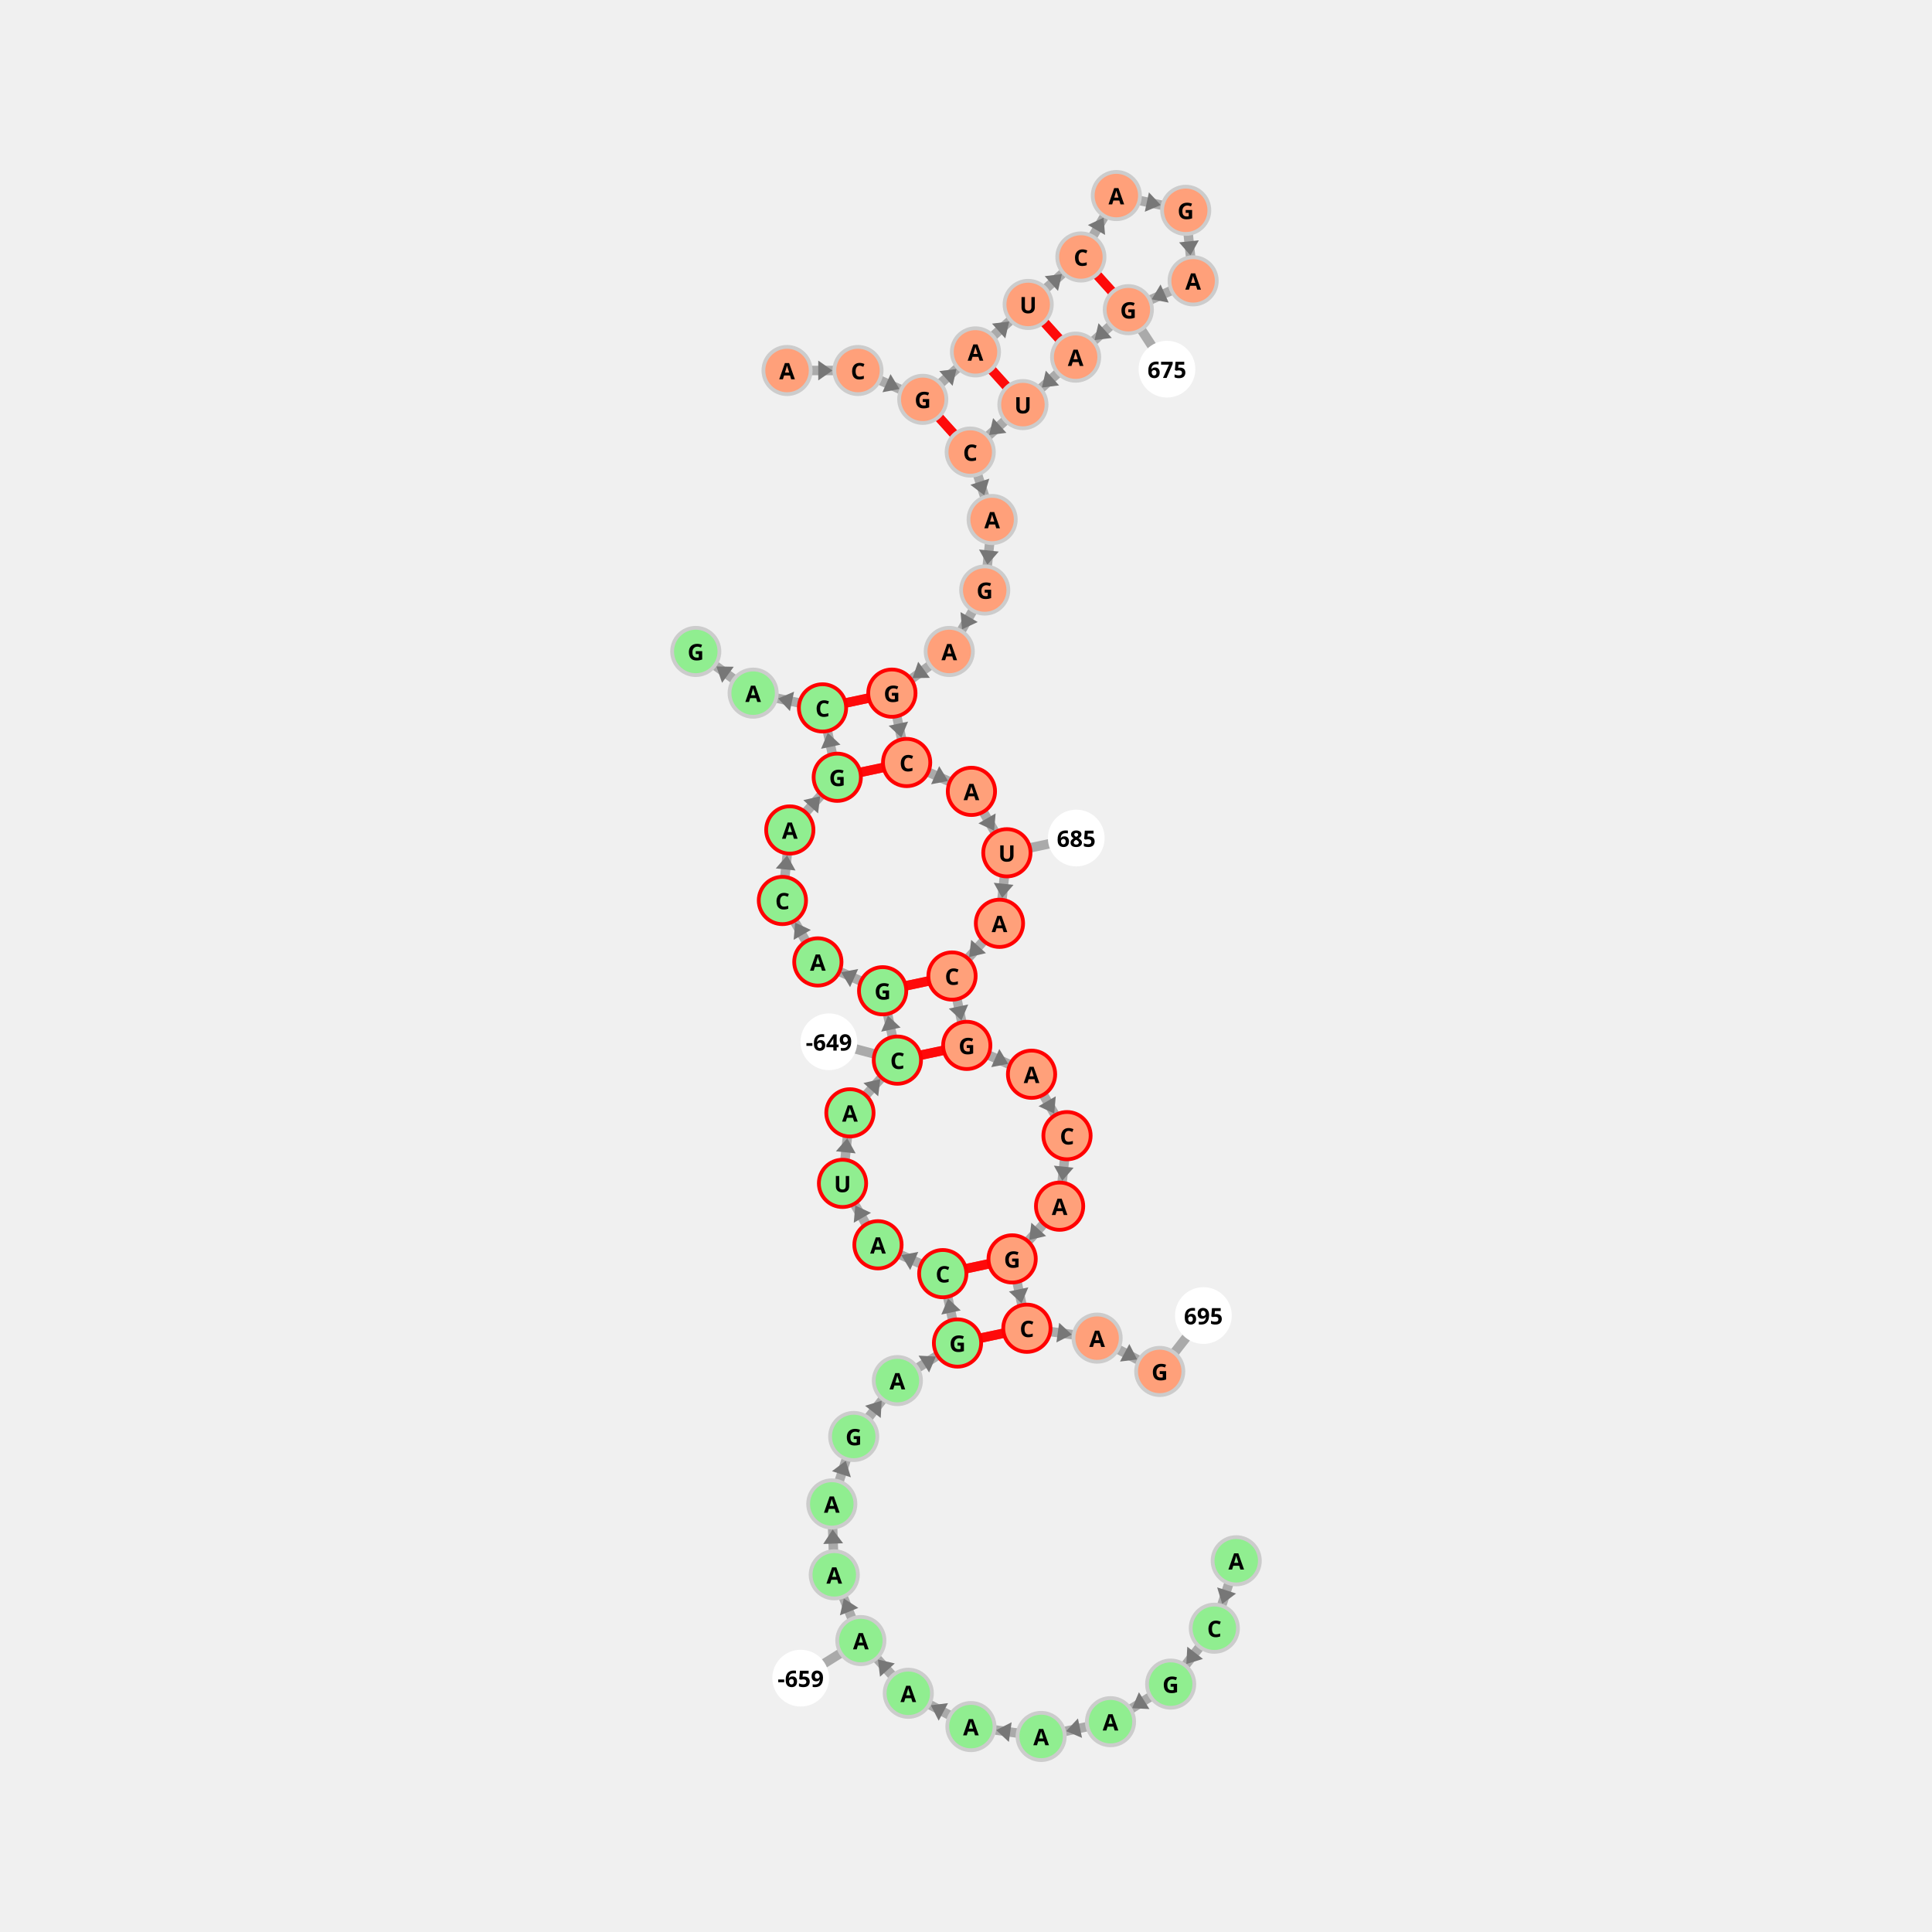
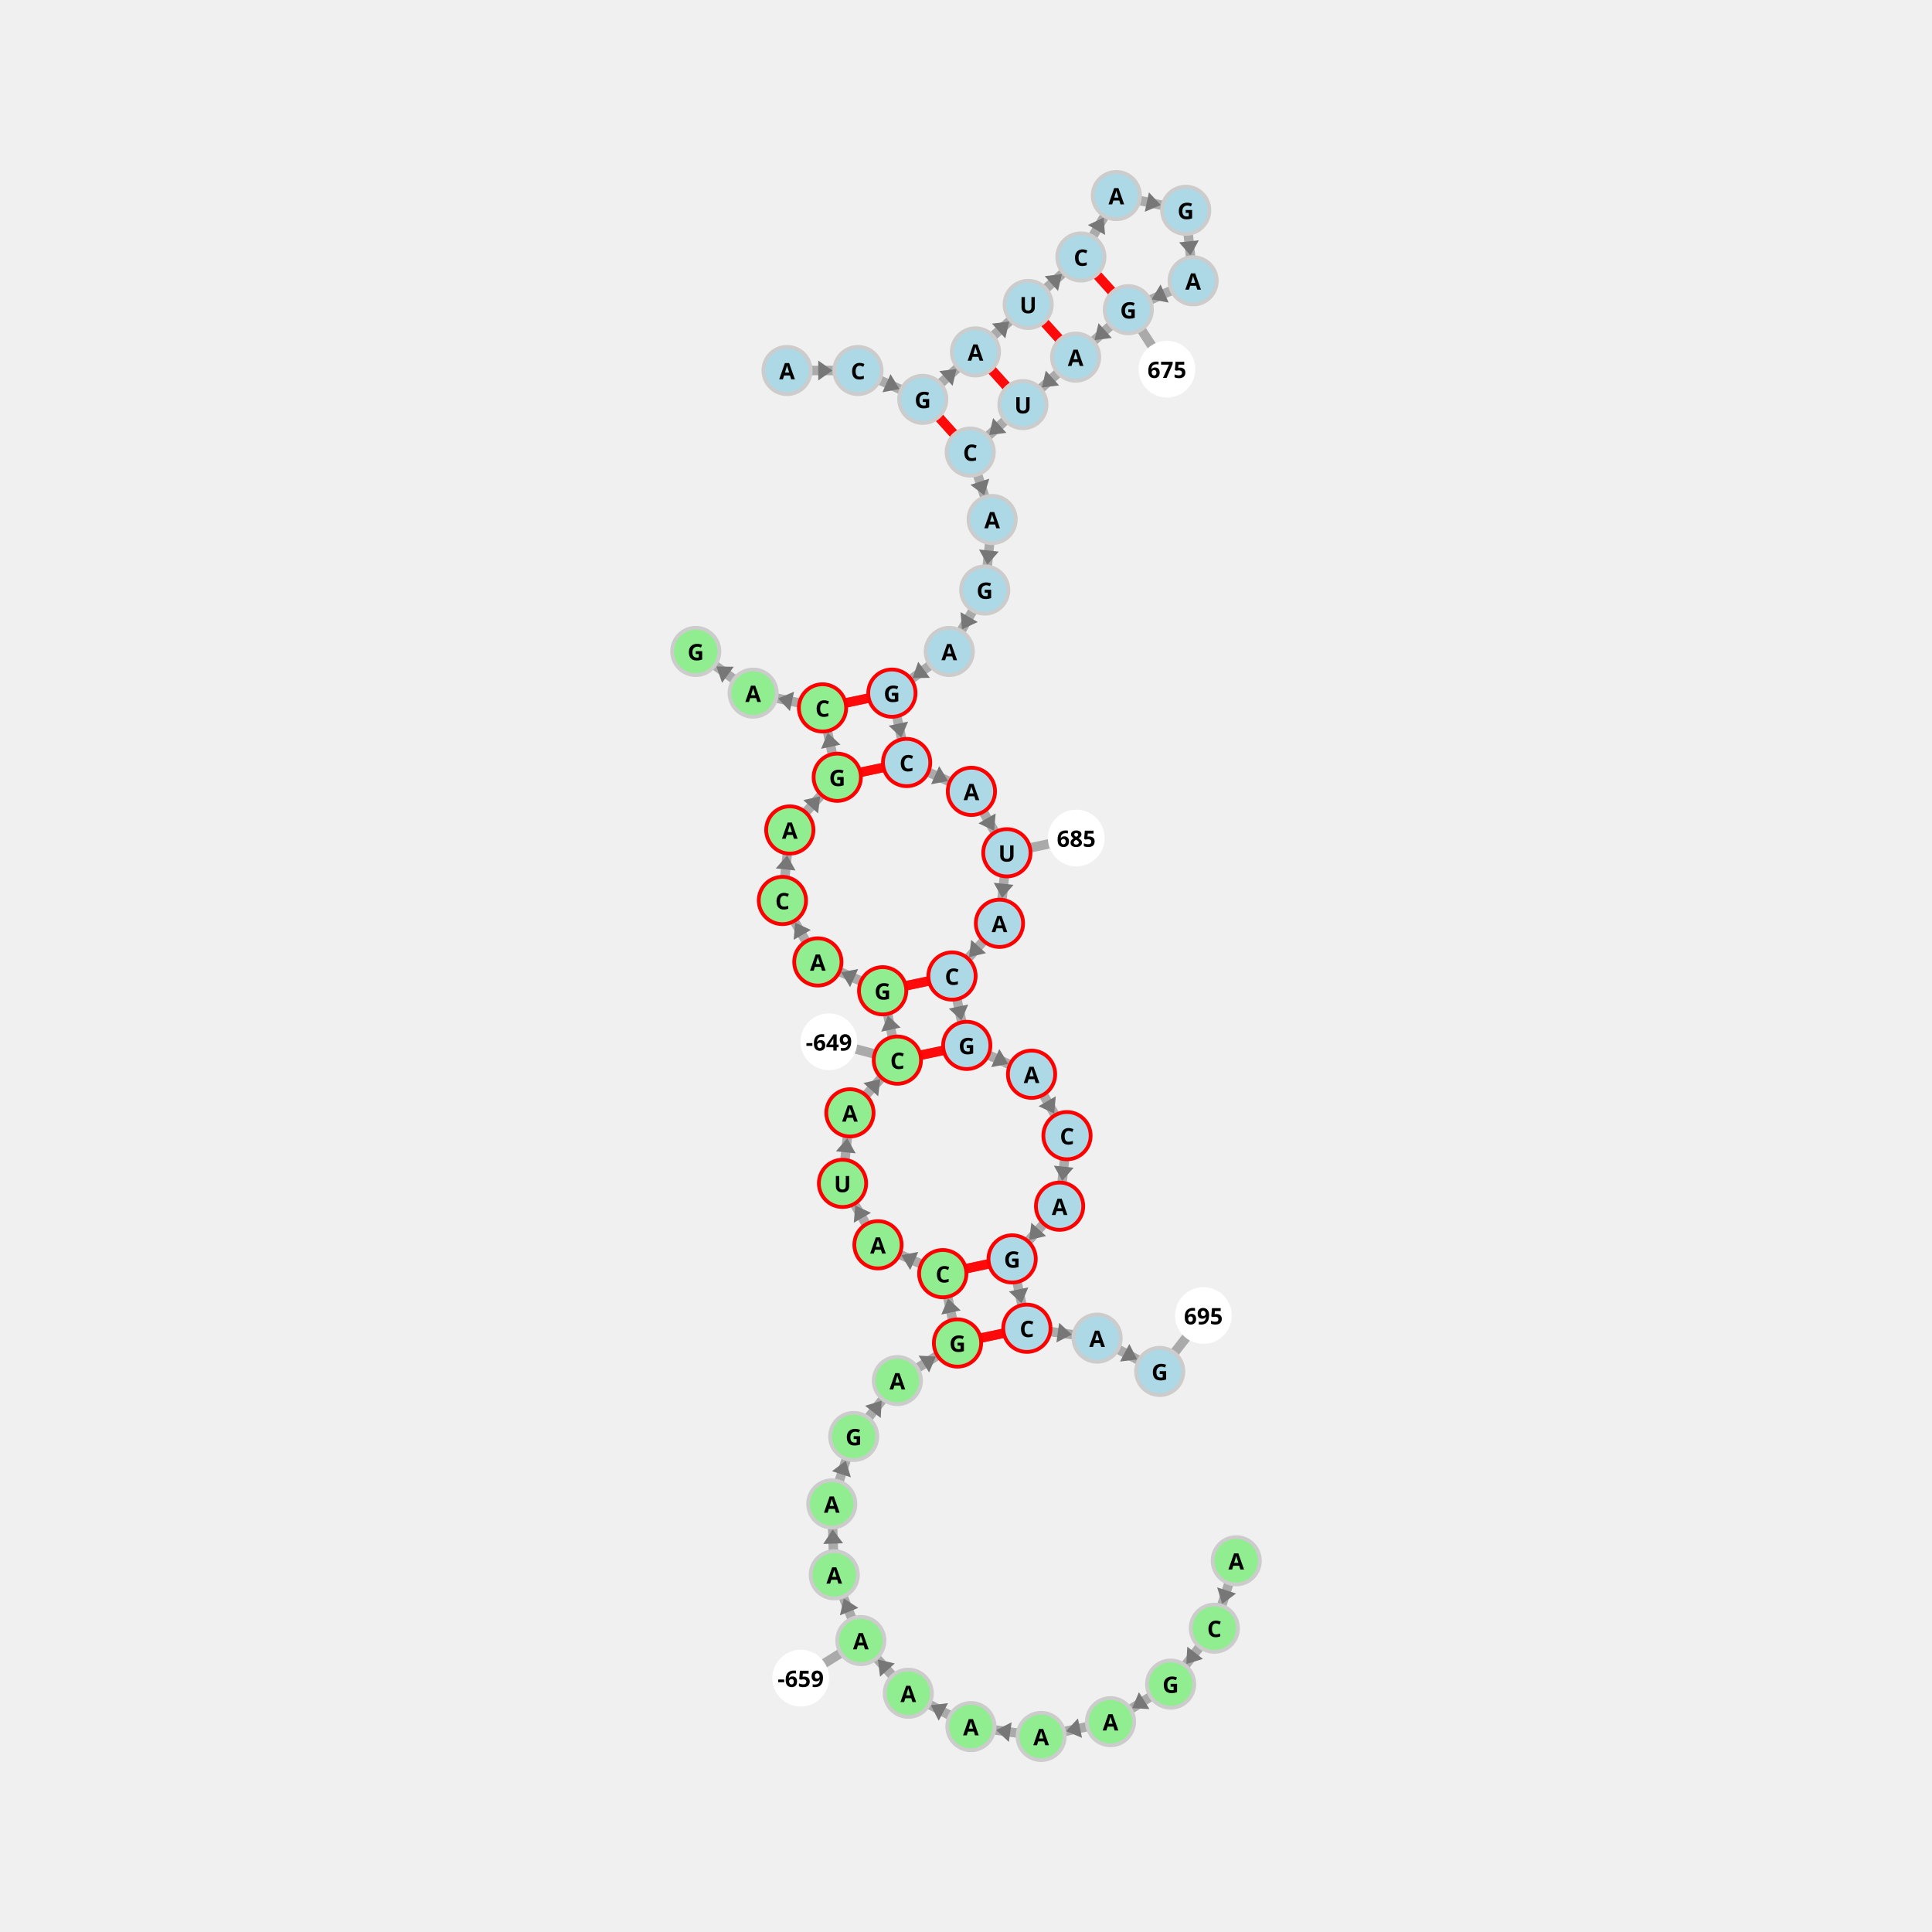
<svg xmlns="http://www.w3.org/2000/svg" viewBox="0 0 300 300">
  <style type="text/css">
 circle.fornac-node, polygon.fornac-node {
  stroke: #ccc;
  stroke-width: 0.8;
  opacity: 1;
  fill: white;
}

path.fornac-directionArrow {
  fill: #777;
  stroke: none;
  stroke-width: 0.8px;
}

g.fornac-plot {
    /* outline: 1px solid red; */
}

circle.fornac-node[base_type="a"] {
  fill: #dbdb8d;
}

circle.fornac-node[base_type="c"] {
  fill: #98df8a;
}

circle.fornac-node[base_type="g"] {
  fill: #ff9896;
}

circle.fornac-node[base_type="u"], circle.fornac-node[base_type="t"] {
  fill: #aec7e8;
}

.fornac-node &gt; text {
     pointer-events: none;
 }

circle.fornac-node[node_type="label"] {
    stroke: transparent;
    stroke-width: 0;
    fill: white;
    display: inline;
}

circle.fornac-node[node_type="protein"] {
    fill: gray;
    fill-opacity: 0.5;
    stroke-width: 4;
}

.fornac-selectedNode &gt; circle.fornac-node {
    stroke: red;
}

text.fornac-nodeLabel {
    font-weight: bold;
    font-family: Tahoma, Geneva, sans-serif;
    font-size: 0.4em;
    color: rgb(100,100,100);
    text-anchor: middle;
    alignment-baseline: middle;
    dominant-baseline: central;
    pointer-events: none;
    -webkit-touch-callout: none;
    -webkit-user-select: none;
    -khtml-user-select: none;
    -moz-user-select: none;
    -ms-user-select: none;
    user-select: none;
}

line.fornac-link {
  stroke: #999;
  stroke-opacity: 0.8;
  stroke-width: 2;
}

line.fornac-link[link_type="pseudoknot"] {
    stroke: red;
}

line.fornac-link[link_type="basepair"] {
  stroke: red;
}

line.fornac-link[link_type="intermolecule"] {
  stroke: blue;
}

line.fornac-link[link_type="chain_chain"] {
  stroke-dasharray: 3,3;
}

line.fornac-link[link_type="fake"] {
  stroke: green;
}

text.fornac-plotLabel {
    font-family: Tahoma, Geneva, sans-serif;
    font-weight: bolder;
    font-size: 1.2em;
    fill: rgba(200, 200, 200, 0.5);
    text-anchor: middle;
    alignment-baseline: central;
}

.fornac-transparent {
    fill: transparent;
    stroke-width: 0;
    stroke-opacity: 0;
    opacity: 0;
    visibility: hidden;
    pointer-events: none;
}

.fornac-dragLine {
  stroke: #999;
  stroke-width: 2;
  pointer-events: none;
}

.fornac-mouseEventHelper &gt; .extent {
  fill-opacity: .1;
  stroke: #fff;
  shape-rendering: crispEdges;
}

.d3-context-menu {
	position: absolute;
	display: none;
	background-color: #f2f2f2;
	border-radius: 4px;

	font-family: Arial, sans-serif;
	font-size: 14px;
	min-width: 150px;
	border: 1px solid #d4d4d4;

	z-index:1200;
}

.d3-context-menu ul {
	list-style-type: none;
	margin: 4px 0px;
	padding: 0px;
	cursor: default;
}

.d3-context-menu ul li {
	padding: 4px 16px;

	-webkit-touch-callout: none; /* iOS Safari */
	-webkit-user-select: none;   /* Chrome/Safari/Opera */
	-khtml-user-select: none;    /* Konqueror */
	-moz-user-select: none;      /* Firefox */
	-ms-user-select: none;       /* Internet Explorer/Edge */
	user-select: none;
}

.d3-context-menu ul li:hover {
	background-color: #4677f8;
	color: #fefefe;
}

.d3-context-menu-selected {
	background-color: #4677f8;
	color: #fefefe;
}

/*
	Header
*/

.d3-context-menu ul li.is-header
.d3-context-menu ul li.is-header:hover {
	background-color: #f2f2f2;
	color: #444;
	font-weight: bold;
	font-style: italic;
}

/*
	Disabled
*/

.d3-context-menu ul li.is-disabled
.d3-context-menu ul li.is-disabled:hover {
	background-color: #f2f2f2;
	color: #888;
	cursor: not-allowed;
}

/*
	Divider
*/

.d3-context-menu ul li.is-divider {
	padding: 0px 0px;
}

.d3-context-menu ul li.is-divider:hover {
	background-color: #f2f2f2;
}

.d3-context-menu ul hr {
	border: 0;
    height: 0;
    border-top: 1px solid rgba(0, 0, 0, 0.1);
    border-bottom: 1px solid rgba(255, 255, 255, 0.3);
}

/*# sourceMappingURL=fornac.css.map*/ 
</style>
  <g class="fornac-plot" transform="translate(48.79581,-15.88576)scale(0.7341746,0.7341746)">
    <g class="fornac-links">
      <line class="link fornac-link" x1="100" y1="100" x2="115" y2="100" link_type="backbone" pointer-events="all" />
      <line class="link fornac-link" x1="128.703" y1="106.101" x2="138.74" y2="117.248" link_type="basepair" pointer-events="all" />
      <line class="link fornac-link" x1="115" y1="100" x2="128.703" y2="106.101" link_type="backbone" pointer-events="all" />
      <line class="link fornac-link" x1="139.85" y1="96.064" x2="149.887" y2="107.211" link_type="basepair" pointer-events="all" />
      <line class="link fornac-link" x1="128.703" y1="106.101" x2="139.85" y2="96.064" link_type="backbone" pointer-events="all" />
      <line class="link fornac-link" x1="150.998" y1="86.027" x2="161.034" y2="97.174" link_type="basepair" pointer-events="all" />
      <line class="link fornac-link" x1="139.85" y1="96.064" x2="150.998" y2="86.027" link_type="backbone" pointer-events="all" />
      <line class="link fornac-link" x1="162.145" y1="75.99" x2="172.182" y2="87.137" link_type="basepair" pointer-events="all" />
      <line class="link fornac-link" x1="150.998" y1="86.027" x2="162.145" y2="75.99" link_type="backbone" pointer-events="all" />
      <line class="link fornac-link" x1="162.145" y1="75.99" x2="169.645" y2="63" link_type="backbone" pointer-events="all" />
      <line class="link fornac-link" x1="169.645" y1="63" x2="184.317" y2="66.118" link_type="backbone" pointer-events="all" />
      <line class="link fornac-link" x1="184.317" y1="66.118" x2="185.885" y2="81.036" link_type="backbone" pointer-events="all" />
      <line class="link fornac-link" x1="172.182" y1="87.137" x2="162.145" y2="75.99" link_type="basepair" pointer-events="all" />
      <line class="link fornac-link" x1="185.885" y1="81.036" x2="172.182" y2="87.137" link_type="backbone" pointer-events="all" />
      <line class="link fornac-link" x1="161.034" y1="97.174" x2="150.998" y2="86.027" link_type="basepair" pointer-events="all" />
      <line class="link fornac-link" x1="172.182" y1="87.137" x2="161.034" y2="97.174" link_type="backbone" pointer-events="all" />
      <line class="link fornac-link" x1="149.887" y1="107.211" x2="139.85" y2="96.064" link_type="basepair" pointer-events="all" />
      <line class="link fornac-link" x1="161.034" y1="97.174" x2="149.887" y2="107.211" link_type="backbone" pointer-events="all" />
      <line class="link fornac-link" x1="138.74" y1="117.248" x2="128.703" y2="106.101" link_type="basepair" pointer-events="all" />
      <line class="link fornac-link" x1="149.887" y1="107.211" x2="138.74" y2="117.248" link_type="backbone" pointer-events="all" />
      <line class="link fornac-link" x1="138.74" y1="117.248" x2="143.375" y2="131.514" link_type="backbone" pointer-events="all" />
      <line class="link fornac-link" x1="143.375" y1="131.514" x2="141.807" y2="146.432" link_type="backbone" pointer-events="all" />
      <line class="link fornac-link" x1="141.807" y1="146.432" x2="134.307" y2="159.422" link_type="backbone" pointer-events="all" />
      <line class="link fornac-link" x1="122.172" y1="168.239" x2="107.5" y2="171.358" link_type="basepair" pointer-events="all" />
      <line class="link fornac-link" x1="134.307" y1="159.422" x2="122.172" y2="168.239" link_type="backbone" pointer-events="all" />
      <line class="link fornac-link" x1="125.291" y1="182.911" x2="110.619" y2="186.03" link_type="basepair" pointer-events="all" />
      <line class="link fornac-link" x1="122.172" y1="168.239" x2="125.291" y2="182.911" link_type="backbone" pointer-events="all" />
      <line class="link fornac-link" x1="125.291" y1="182.911" x2="138.994" y2="189.012" link_type="backbone" pointer-events="all" />
      <line class="link fornac-link" x1="138.994" y1="189.012" x2="146.494" y2="202.003" link_type="backbone" pointer-events="all" />
      <line class="link fornac-link" x1="146.494" y1="202.003" x2="144.926" y2="216.921" link_type="backbone" pointer-events="all" />
      <line class="link fornac-link" x1="134.889" y1="228.068" x2="120.217" y2="231.186" link_type="basepair" pointer-events="all" />
      <line class="link fornac-link" x1="144.926" y1="216.921" x2="134.889" y2="228.068" link_type="backbone" pointer-events="all" />
      <line class="link fornac-link" x1="138.008" y1="242.74" x2="123.336" y2="245.859" link_type="basepair" pointer-events="all" />
      <line class="link fornac-link" x1="134.889" y1="228.068" x2="138.008" y2="242.74" link_type="backbone" pointer-events="all" />
      <line class="link fornac-link" x1="138.008" y1="242.74" x2="151.711" y2="248.841" link_type="backbone" pointer-events="all" />
      <line class="link fornac-link" x1="151.711" y1="248.841" x2="159.211" y2="261.831" link_type="backbone" pointer-events="all" />
      <line class="link fornac-link" x1="159.211" y1="261.831" x2="157.643" y2="276.749" link_type="backbone" pointer-events="all" />
      <line class="link fornac-link" x1="147.606" y1="287.896" x2="132.934" y2="291.015" link_type="basepair" pointer-events="all" />
      <line class="link fornac-link" x1="157.643" y1="276.749" x2="147.606" y2="287.896" link_type="backbone" pointer-events="all" />
      <line class="link fornac-link" x1="150.725" y1="302.569" x2="136.053" y2="305.687" link_type="basepair" pointer-events="all" />
      <line class="link fornac-link" x1="147.606" y1="287.896" x2="150.725" y2="302.569" link_type="backbone" pointer-events="all" />
      <line class="link fornac-link" x1="150.725" y1="302.569" x2="165.579" y2="304.656" link_type="backbone" pointer-events="all" />
      <line class="link fornac-link" x1="165.579" y1="304.656" x2="178.823" y2="311.698" link_type="backbone" pointer-events="all" />
      <line class="link fornac-link" x1="195.003" y1="351.744" x2="190.367" y2="366.01" link_type="backbone" pointer-events="all" />
      <line class="link fornac-link" x1="190.367" y1="366.01" x2="181.132" y2="377.83" link_type="backbone" pointer-events="all" />
      <line class="link fornac-link" x1="181.132" y1="377.83" x2="168.412" y2="385.779" link_type="backbone" pointer-events="all" />
      <line class="link fornac-link" x1="168.412" y1="385.779" x2="153.74" y2="388.897" link_type="backbone" pointer-events="all" />
      <line class="link fornac-link" x1="153.74" y1="388.897" x2="138.885" y2="386.81" link_type="backbone" pointer-events="all" />
      <line class="link fornac-link" x1="138.885" y1="386.81" x2="125.641" y2="379.768" link_type="backbone" pointer-events="all" />
      <line class="link fornac-link" x1="125.641" y1="379.768" x2="115.604" y2="368.621" link_type="backbone" pointer-events="all" />
      <line class="link fornac-link" x1="115.604" y1="368.621" x2="109.985" y2="354.713" link_type="backbone" pointer-events="all" />
      <line class="link fornac-link" x1="109.985" y1="354.713" x2="109.462" y2="339.722" link_type="backbone" pointer-events="all" />
      <line class="link fornac-link" x1="109.462" y1="339.722" x2="114.097" y2="325.456" link_type="backbone" pointer-events="all" />
      <line class="link fornac-link" x1="114.097" y1="325.456" x2="123.332" y2="313.636" link_type="backbone" pointer-events="all" />
      <line class="link fornac-link" x1="136.053" y1="305.687" x2="150.725" y2="302.569" link_type="basepair" pointer-events="all" />
      <line class="link fornac-link" x1="123.332" y1="313.636" x2="136.053" y2="305.687" link_type="backbone" pointer-events="all" />
      <line class="link fornac-link" x1="132.934" y1="291.015" x2="147.606" y2="287.896" link_type="basepair" pointer-events="all" />
      <line class="link fornac-link" x1="136.053" y1="305.687" x2="132.934" y2="291.015" link_type="backbone" pointer-events="all" />
      <line class="link fornac-link" x1="132.934" y1="291.015" x2="119.231" y2="284.914" link_type="backbone" pointer-events="all" />
      <line class="link fornac-link" x1="119.231" y1="284.914" x2="111.731" y2="271.924" link_type="backbone" pointer-events="all" />
      <line class="link fornac-link" x1="111.731" y1="271.924" x2="113.299" y2="257.006" link_type="backbone" pointer-events="all" />
      <line class="link fornac-link" x1="123.336" y1="245.859" x2="138.008" y2="242.74" link_type="basepair" pointer-events="all" />
      <line class="link fornac-link" x1="113.299" y1="257.006" x2="123.336" y2="245.859" link_type="backbone" pointer-events="all" />
      <line class="link fornac-link" x1="120.217" y1="231.186" x2="134.889" y2="228.068" link_type="basepair" pointer-events="all" />
      <line class="link fornac-link" x1="123.336" y1="245.859" x2="120.217" y2="231.186" link_type="backbone" pointer-events="all" />
      <line class="link fornac-link" x1="120.217" y1="231.186" x2="106.514" y2="225.085" link_type="backbone" pointer-events="all" />
      <line class="link fornac-link" x1="106.514" y1="225.085" x2="99.014" y2="212.095" link_type="backbone" pointer-events="all" />
      <line class="link fornac-link" x1="99.014" y1="212.095" x2="100.582" y2="197.177" link_type="backbone" pointer-events="all" />
      <line class="link fornac-link" x1="110.619" y1="186.03" x2="125.291" y2="182.911" link_type="basepair" pointer-events="all" />
      <line class="link fornac-link" x1="100.582" y1="197.177" x2="110.619" y2="186.03" link_type="backbone" pointer-events="all" />
      <line class="link fornac-link" x1="107.5" y1="171.358" x2="122.172" y2="168.239" link_type="basepair" pointer-events="all" />
      <line class="link fornac-link" x1="110.619" y1="186.03" x2="107.5" y2="171.358" link_type="backbone" pointer-events="all" />
      <line class="link fornac-link" x1="107.5" y1="171.358" x2="92.828" y2="168.239" link_type="backbone" pointer-events="all" />
      <line class="link fornac-link" x1="92.828" y1="168.239" x2="80.693" y2="159.422" link_type="backbone" pointer-events="all" />
      <line class="link fornac-link" x1="172.182" y1="87.137" x2="180.351" y2="99.717" link_type="label_link" pointer-events="all" />
      <line class="link fornac-link" x1="146.494" y1="202.003" x2="161.166" y2="198.884" link_type="label_link" pointer-events="all" />
      <line class="link fornac-link" x1="178.823" y1="311.698" x2="188.058" y2="299.878" link_type="label_link" pointer-events="all" />
      <line class="link fornac-link" x1="115.604" y1="368.621" x2="102.884" y2="376.569" link_type="label_link" pointer-events="all" />
      <line class="link fornac-link" x1="123.336" y1="245.859" x2="108.847" y2="241.976" link_type="label_link" pointer-events="all" />
    </g>
    <g class="fornac-nodes">
      <g class="gnode" struct_name="empty" transform="translate(100,100)" num="n1" rnum="n58">
        <path class="fornac-directionArrow" node_num="1" />
-         <circle class="fornac-node" node_type="nucleotide" node_num="1" r="5" style="fill: lightsalmon;" />
+         <circle class="fornac-node" node_type="nucleotide" node_num="1" r="5" style="fill: lightblue;" />
        <text class="fornac-nodeLabel" label_type="nucleotide">A</text>
      </g>
      <g class="gnode" struct_name="empty" transform="translate(115,100)" num="n2" rnum="n57">
        <path class="fornac-directionArrow" node_num="2" d="M-8.4,-2.1L-5.4,0L-8.4,2.1" />
-         <circle class="fornac-node" node_type="nucleotide" node_num="2" r="5" style="fill: lightsalmon;" />
+         <circle class="fornac-node" node_type="nucleotide" node_num="2" r="5" style="fill: lightblue;" />
        <text class="fornac-nodeLabel" label_type="nucleotide">C</text>
      </g>
      <g class="gnode" struct_name="empty" transform="translate(128.7032,106.101)" num="n3" rnum="n56">
        <path class="fornac-directionArrow" node_num="3" d="M-6.82,-5.335L-4.933,-2.196L-8.528,-1.498" />
-         <circle class="fornac-node" node_type="nucleotide" node_num="3" r="5" style="fill: lightsalmon;" />
+         <circle class="fornac-node" node_type="nucleotide" node_num="3" r="5" style="fill: lightblue;" />
        <text class="fornac-nodeLabel" label_type="nucleotide">G</text>
      </g>
      <g class="gnode" struct_name="empty" transform="translate(139.8504,96.06409)" num="n4" rnum="n55">
        <path class="fornac-directionArrow" node_num="4" d="M-7.648,4.06L-4.013,3.613L-4.837,7.181" />
-         <circle class="fornac-node" node_type="nucleotide" node_num="4" r="5" style="fill: lightsalmon;" />
+         <circle class="fornac-node" node_type="nucleotide" node_num="4" r="5" style="fill: lightblue;" />
        <text class="fornac-nodeLabel" label_type="nucleotide">A</text>
      </g>
      <g class="gnode" struct_name="empty" transform="translate(150.9975,86.02713)" num="n5" rnum="n54">
        <path class="fornac-directionArrow" node_num="5" d="M-7.648,4.06L-4.013,3.613L-4.837,7.181" />
-         <circle class="fornac-node" node_type="nucleotide" node_num="5" r="5" style="fill: lightsalmon;" />
+         <circle class="fornac-node" node_type="nucleotide" node_num="5" r="5" style="fill: lightblue;" />
        <text class="fornac-nodeLabel" label_type="nucleotide">U</text>
      </g>
      <g class="gnode" struct_name="empty" transform="translate(162.1447,75.99017)" num="n6" rnum="n53">
        <path class="fornac-directionArrow" node_num="6" d="M-7.648,4.06L-4.013,3.613L-4.837,7.181" />
-         <circle class="fornac-node" node_type="nucleotide" node_num="6" r="5" style="fill: lightsalmon;" />
+         <circle class="fornac-node" node_type="nucleotide" node_num="6" r="5" style="fill: lightblue;" />
        <text class="fornac-nodeLabel" label_type="nucleotide">C</text>
      </g>
      <g class="gnode" struct_name="empty" transform="translate(169.6447,62.99979)" num="n7" rnum="n52">
        <path class="fornac-directionArrow" node_num="7" d="M-6.019,6.225L-2.7,4.677L-2.381,8.325" />
-         <circle class="fornac-node" node_type="nucleotide" node_num="7" r="5" style="fill: lightsalmon;" />
+         <circle class="fornac-node" node_type="nucleotide" node_num="7" r="5" style="fill: lightblue;" />
        <text class="fornac-nodeLabel" label_type="nucleotide">A</text>
      </g>
      <g class="gnode" struct_name="empty" transform="translate(184.3169,66.11847)" num="n8" rnum="n51">
        <path class="fornac-directionArrow" node_num="8" d="M-7.78,-3.801L-5.282,-1.123L-8.653,0.308" />
-         <circle class="fornac-node" node_type="nucleotide" node_num="8" r="5" style="fill: lightsalmon;" />
+         <circle class="fornac-node" node_type="nucleotide" node_num="8" r="5" style="fill: lightblue;" />
        <text class="fornac-nodeLabel" label_type="nucleotide">G</text>
      </g>
      <g class="gnode" struct_name="empty" transform="translate(185.8848,81.0363)" num="n9" rnum="n50">
        <path class="fornac-directionArrow" node_num="9" d="M1.21,-8.573L-0.564,-5.37L-2.967,-8.134" />
-         <circle class="fornac-node" node_type="nucleotide" node_num="9" r="5" style="fill: lightsalmon;" />
+         <circle class="fornac-node" node_type="nucleotide" node_num="9" r="5" style="fill: lightblue;" />
        <text class="fornac-nodeLabel" label_type="nucleotide">A</text>
      </g>
      <g class="gnode" struct_name="empty" transform="translate(172.1817,87.13734)" num="n10" rnum="n49">
        <path class="fornac-directionArrow" node_num="10" d="M8.528,-1.498L4.933,-2.196L6.82,-5.335" />
-         <circle class="fornac-node" node_type="nucleotide" node_num="10" r="5" style="fill: lightsalmon;" />
+         <circle class="fornac-node" node_type="nucleotide" node_num="10" r="5" style="fill: lightblue;" />
        <text class="fornac-nodeLabel" label_type="nucleotide">G</text>
      </g>
      <g class="gnode" struct_name="empty" transform="translate(161.0345,97.1743)" num="n11" rnum="n48">
        <path class="fornac-directionArrow" node_num="11" d="M7.648,-4.06L4.013,-3.613L4.837,-7.181" />
-         <circle class="fornac-node" node_type="nucleotide" node_num="11" r="5" style="fill: lightsalmon;" />
+         <circle class="fornac-node" node_type="nucleotide" node_num="11" r="5" style="fill: lightblue;" />
        <text class="fornac-nodeLabel" label_type="nucleotide">A</text>
      </g>
      <g class="gnode" struct_name="empty" transform="translate(149.8873,107.2113)" num="n12" rnum="n47">
        <path class="fornac-directionArrow" node_num="12" d="M7.648,-4.06L4.013,-3.613L4.837,-7.181" />
-         <circle class="fornac-node" node_type="nucleotide" node_num="12" r="5" style="fill: lightsalmon;" />
+         <circle class="fornac-node" node_type="nucleotide" node_num="12" r="5" style="fill: lightblue;" />
        <text class="fornac-nodeLabel" label_type="nucleotide">U</text>
      </g>
      <g class="gnode" struct_name="empty" transform="translate(138.7401,117.2482)" num="n13" rnum="n46">
        <path class="fornac-directionArrow" node_num="13" d="M7.648,-4.06L4.013,-3.613L4.837,-7.181" />
-         <circle class="fornac-node" node_type="nucleotide" node_num="13" r="5" style="fill: lightsalmon;" />
+         <circle class="fornac-node" node_type="nucleotide" node_num="13" r="5" style="fill: lightblue;" />
        <text class="fornac-nodeLabel" label_type="nucleotide">C</text>
      </g>
      <g class="gnode" struct_name="empty" transform="translate(143.3754,131.5141)" num="n14" rnum="n45">
        <path class="fornac-directionArrow" node_num="14" d="M-0.599,-8.638L-1.669,-5.136L-4.593,-7.34" />
-         <circle class="fornac-node" node_type="nucleotide" node_num="14" r="5" style="fill: lightsalmon;" />
+         <circle class="fornac-node" node_type="nucleotide" node_num="14" r="5" style="fill: lightblue;" />
        <text class="fornac-nodeLabel" label_type="nucleotide">A</text>
      </g>
      <g class="gnode" struct_name="empty" transform="translate(141.8075,146.4319)" num="n15" rnum="n44">
        <path class="fornac-directionArrow" node_num="15" d="M2.967,-8.134L0.564,-5.37L-1.21,-8.573" />
-         <circle class="fornac-node" node_type="nucleotide" node_num="15" r="5" style="fill: lightsalmon;" />
+         <circle class="fornac-node" node_type="nucleotide" node_num="15" r="5" style="fill: lightblue;" />
        <text class="fornac-nodeLabel" label_type="nucleotide">G</text>
      </g>
      <g class="gnode" struct_name="empty" transform="translate(134.3075,159.4223)" num="n16" rnum="n43">
        <path class="fornac-directionArrow" node_num="16" d="M6.019,-6.225L2.7,-4.677L2.381,-8.325" />
-         <circle class="fornac-node" node_type="nucleotide" node_num="16" r="5" style="fill: lightsalmon;" />
+         <circle class="fornac-node" node_type="nucleotide" node_num="16" r="5" style="fill: lightblue;" />
        <text class="fornac-nodeLabel" label_type="nucleotide">A</text>
      </g>
      <g class="gnode" struct_name="empty" transform="translate(122.1722,168.2391)" num="n17" rnum="n42">
        <path class="fornac-directionArrow" node_num="17" d="M8.03,-3.238L4.369,-3.174L5.561,-6.636" />
-         <circle class="fornac-node" node_type="nucleotide" node_num="17" r="5" style="fill: lightsalmon;stroke: red;" />
+         <circle class="fornac-node" node_type="nucleotide" node_num="17" r="5" style="fill: lightblue;stroke: red;" />
        <text class="fornac-nodeLabel" label_type="nucleotide">G</text>
      </g>
      <g class="gnode" struct_name="empty" transform="translate(125.2909,182.9113)" num="n18" rnum="n41">
        <path class="fornac-directionArrow" node_num="18" d="M0.308,-8.653L-1.123,-5.282L-3.801,-7.78" />
-         <circle class="fornac-node" node_type="nucleotide" node_num="18" r="5" style="fill: lightsalmon;stroke: red;" />
+         <circle class="fornac-node" node_type="nucleotide" node_num="18" r="5" style="fill: lightblue;stroke: red;" />
        <text class="fornac-nodeLabel" label_type="nucleotide">C</text>
      </g>
      <g class="gnode" struct_name="empty" transform="translate(138.9941,189.0123)" num="n19" rnum="n40">
        <path class="fornac-directionArrow" node_num="19" d="M-6.82,-5.335L-4.933,-2.196L-8.528,-1.498" />
-         <circle class="fornac-node" node_type="nucleotide" node_num="19" r="5" style="fill: lightsalmon;stroke: red;" />
+         <circle class="fornac-node" node_type="nucleotide" node_num="19" r="5" style="fill: lightblue;stroke: red;" />
        <text class="fornac-nodeLabel" label_type="nucleotide">A</text>
      </g>
      <g class="gnode" struct_name="empty" transform="translate(146.4941,202.0027)" num="n20" rnum="n39">
        <path class="fornac-directionArrow" node_num="20" d="M-2.381,-8.325L-2.7,-4.677L-6.019,-6.225" />
-         <circle class="fornac-node" node_type="nucleotide" node_num="20" r="5" style="fill: lightsalmon;stroke: red;" />
+         <circle class="fornac-node" node_type="nucleotide" node_num="20" r="5" style="fill: lightblue;stroke: red;" />
        <text class="fornac-nodeLabel" label_type="nucleotide">U</text>
      </g>
      <g class="gnode" struct_name="empty" transform="translate(144.9261,216.9205)" num="n21" rnum="n38">
        <path class="fornac-directionArrow" node_num="21" d="M2.967,-8.134L0.564,-5.37L-1.21,-8.573" />
-         <circle class="fornac-node" node_type="nucleotide" node_num="21" r="5" style="fill: lightsalmon;stroke: red;" />
+         <circle class="fornac-node" node_type="nucleotide" node_num="21" r="5" style="fill: lightblue;stroke: red;" />
        <text class="fornac-nodeLabel" label_type="nucleotide">A</text>
      </g>
      <g class="gnode" struct_name="empty" transform="translate(134.8892,228.0677)" num="n22" rnum="n37">
        <path class="fornac-directionArrow" node_num="22" d="M7.181,-4.837L3.613,-4.013L4.06,-7.648" />
-         <circle class="fornac-node" node_type="nucleotide" node_num="22" r="5" style="fill: lightsalmon;stroke: red;" />
+         <circle class="fornac-node" node_type="nucleotide" node_num="22" r="5" style="fill: lightblue;stroke: red;" />
        <text class="fornac-nodeLabel" label_type="nucleotide">C</text>
      </g>
      <g class="gnode" struct_name="empty" transform="translate(138.0079,242.7399)" num="n23" rnum="n36">
        <path class="fornac-directionArrow" node_num="23" d="M0.308,-8.653L-1.123,-5.282L-3.801,-7.78" />
-         <circle class="fornac-node" node_type="nucleotide" node_num="23" r="5" style="fill: lightsalmon;stroke: red;" />
+         <circle class="fornac-node" node_type="nucleotide" node_num="23" r="5" style="fill: lightblue;stroke: red;" />
        <text class="fornac-nodeLabel" label_type="nucleotide">G</text>
      </g>
      <g class="gnode" struct_name="empty" transform="translate(151.711,248.841)" num="n24" rnum="n35">
        <path class="fornac-directionArrow" node_num="24" d="M-6.82,-5.335L-4.933,-2.196L-8.528,-1.498" />
-         <circle class="fornac-node" node_type="nucleotide" node_num="24" r="5" style="fill: lightsalmon;stroke: red;" />
+         <circle class="fornac-node" node_type="nucleotide" node_num="24" r="5" style="fill: lightblue;stroke: red;" />
        <text class="fornac-nodeLabel" label_type="nucleotide">A</text>
      </g>
      <g class="gnode" struct_name="empty" transform="translate(159.211,261.8313)" num="n25" rnum="n34">
        <path class="fornac-directionArrow" node_num="25" d="M-2.381,-8.325L-2.7,-4.677L-6.019,-6.225" />
-         <circle class="fornac-node" node_type="nucleotide" node_num="25" r="5" style="fill: lightsalmon;stroke: red;" />
+         <circle class="fornac-node" node_type="nucleotide" node_num="25" r="5" style="fill: lightblue;stroke: red;" />
        <text class="fornac-nodeLabel" label_type="nucleotide">C</text>
      </g>
      <g class="gnode" struct_name="empty" transform="translate(157.6431,276.7492)" num="n26" rnum="n33">
        <path class="fornac-directionArrow" node_num="26" d="M2.967,-8.134L0.564,-5.37L-1.21,-8.573" />
-         <circle class="fornac-node" node_type="nucleotide" node_num="26" r="5" style="fill: lightsalmon;stroke: red;" />
+         <circle class="fornac-node" node_type="nucleotide" node_num="26" r="5" style="fill: lightblue;stroke: red;" />
        <text class="fornac-nodeLabel" label_type="nucleotide">A</text>
      </g>
      <g class="gnode" struct_name="empty" transform="translate(147.6062,287.8963)" num="n27" rnum="n32">
        <path class="fornac-directionArrow" node_num="27" d="M7.181,-4.837L3.613,-4.013L4.06,-7.648" />
-         <circle class="fornac-node" node_type="nucleotide" node_num="27" r="5" style="fill: lightsalmon;stroke: red;" />
+         <circle class="fornac-node" node_type="nucleotide" node_num="27" r="5" style="fill: lightblue;stroke: red;" />
        <text class="fornac-nodeLabel" label_type="nucleotide">G</text>
      </g>
      <g class="gnode" struct_name="empty" transform="translate(150.7248,302.5686)" num="n28" rnum="n31">
        <path class="fornac-directionArrow" node_num="28" d="M0.308,-8.653L-1.123,-5.282L-3.801,-7.78" />
-         <circle class="fornac-node" node_type="nucleotide" node_num="28" r="5" style="fill: lightsalmon;stroke: red;" />
+         <circle class="fornac-node" node_type="nucleotide" node_num="28" r="5" style="fill: lightblue;stroke: red;" />
        <text class="fornac-nodeLabel" label_type="nucleotide">C</text>
      </g>
      <g class="gnode" struct_name="empty" transform="translate(165.5789,304.6562)" num="n29" rnum="n30">
        <path class="fornac-directionArrow" node_num="29" d="M-8.026,-3.249L-5.347,-0.752L-8.611,0.911" />
-         <circle class="fornac-node" node_type="nucleotide" node_num="29" r="5" style="fill: lightsalmon;" />
+         <circle class="fornac-node" node_type="nucleotide" node_num="29" r="5" style="fill: lightblue;" />
        <text class="fornac-nodeLabel" label_type="nucleotide">A</text>
      </g>
      <g class="gnode" struct_name="empty" transform="translate(178.8231,311.6982)" num="n30" rnum="n29">
        <path class="fornac-directionArrow" node_num="30" d="M-6.431,-5.798L-4.768,-2.535L-8.403,-2.089" />
-         <circle class="fornac-node" node_type="nucleotide" node_num="30" r="5" style="fill: lightsalmon;" />
+         <circle class="fornac-node" node_type="nucleotide" node_num="30" r="5" style="fill: lightblue;" />
        <text class="fornac-nodeLabel" label_type="nucleotide">G</text>
      </g>
      <g class="gnode" struct_name="empty" transform="translate(188.86,322.8454)" num="n31" rnum="n28">
        <text class="fornac-nodeLabel" label_type="middle" />
      </g>
      <g class="gnode" struct_name="empty" transform="translate(194.4791,336.7532)" num="n32" rnum="n27">
        <text class="fornac-nodeLabel" label_type="middle" />
      </g>
      <g class="gnode" struct_name="empty" transform="translate(195.0026,351.744)" num="n33" rnum="n26">
        <path class="fornac-directionArrow" node_num="33" />
        <circle class="fornac-node" node_type="nucleotide" node_num="33" r="5" style="fill: lightgreen;" />
        <text class="fornac-nodeLabel" label_type="nucleotide">A</text>
      </g>
      <g class="gnode" struct_name="empty" transform="translate(190.3674,366.0099)" num="n34" rnum="n25">
        <path class="fornac-directionArrow" node_num="34" d="M4.593,-7.34L1.669,-5.136L0.599,-8.638" />
        <circle class="fornac-node" node_type="nucleotide" node_num="34" r="5" style="fill: lightgreen;" />
        <text class="fornac-nodeLabel" label_type="nucleotide">C</text>
      </g>
      <g class="gnode" struct_name="empty" transform="translate(181.1324,377.83)" num="n35" rnum="n24">
        <path class="fornac-directionArrow" node_num="35" d="M6.826,-5.326L3.325,-4.255L3.517,-7.912" />
        <circle class="fornac-node" node_type="nucleotide" node_num="35" r="5" style="fill: lightgreen;" />
        <text class="fornac-nodeLabel" label_type="nucleotide">G</text>
      </g>
      <g class="gnode" struct_name="empty" transform="translate(168.4117,385.7788)" num="n36" rnum="n23">
        <path class="fornac-directionArrow" node_num="36" d="M8.236,-2.67L4.579,-2.862L6.011,-6.232" />
        <circle class="fornac-node" node_type="nucleotide" node_num="36" r="5" style="fill: lightgreen;" />
        <text class="fornac-nodeLabel" label_type="nucleotide">A</text>
      </g>
      <g class="gnode" struct_name="empty" transform="translate(153.7395,388.8975)" num="n37" rnum="n22">
        <path class="fornac-directionArrow" node_num="37" d="M8.653,0.308L5.282,-1.123L7.78,-3.801" />
        <circle class="fornac-node" node_type="nucleotide" node_num="37" r="5" style="fill: lightgreen;" />
        <text class="fornac-nodeLabel" label_type="nucleotide">A</text>
      </g>
      <g class="gnode" struct_name="empty" transform="translate(138.8855,386.8099)" num="n38" rnum="n21">
        <path class="fornac-directionArrow" node_num="38" d="M8.026,3.249L5.347,0.752L8.611,-0.911" />
        <circle class="fornac-node" node_type="nucleotide" node_num="38" r="5" style="fill: lightgreen;" />
        <text class="fornac-nodeLabel" label_type="nucleotide">A</text>
      </g>
      <g class="gnode" struct_name="empty" transform="translate(125.6413,379.7678)" num="n39" rnum="n20">
        <path class="fornac-directionArrow" node_num="39" d="M6.431,5.798L4.768,2.535L8.403,2.089" />
        <circle class="fornac-node" node_type="nucleotide" node_num="39" r="5" style="fill: lightgreen;" />
        <text class="fornac-nodeLabel" label_type="nucleotide">A</text>
      </g>
      <g class="gnode" struct_name="empty" transform="translate(115.6043,368.6207)" num="n40" rnum="n19">
        <path class="fornac-directionArrow" node_num="40" d="M4.06,7.648L3.613,4.013L7.181,4.837" />
        <circle class="fornac-node" node_type="nucleotide" node_num="40" r="5" style="fill: lightgreen;" />
        <text class="fornac-nodeLabel" label_type="nucleotide">A</text>
      </g>
      <g class="gnode" struct_name="empty" transform="translate(109.9852,354.7129)" num="n41" rnum="n18">
        <path class="fornac-directionArrow" node_num="41" d="M1.2,8.575L2.023,5.007L5.094,7.002" />
        <circle class="fornac-node" node_type="nucleotide" node_num="41" r="5" style="fill: lightgreen;" />
        <text class="fornac-nodeLabel" label_type="nucleotide">A</text>
      </g>
      <g class="gnode" struct_name="empty" transform="translate(109.4617,339.722)" num="n42" rnum="n17">
        <path class="fornac-directionArrow" node_num="42" d="M-1.806,8.468L0.188,5.397L2.392,8.322" />
        <circle class="fornac-node" node_type="nucleotide" node_num="42" r="5" style="fill: lightgreen;" />
        <text class="fornac-nodeLabel" label_type="nucleotide">A</text>
      </g>
      <g class="gnode" struct_name="empty" transform="translate(114.097,325.4562)" num="n43" rnum="n16">
        <path class="fornac-directionArrow" node_num="43" d="M-4.593,7.34L-1.669,5.136L-0.599,8.638" />
        <circle class="fornac-node" node_type="nucleotide" node_num="43" r="5" style="fill: lightgreen;" />
        <text class="fornac-nodeLabel" label_type="nucleotide">G</text>
      </g>
      <g class="gnode" struct_name="empty" transform="translate(123.3319,313.636)" num="n44" rnum="n15">
        <path class="fornac-directionArrow" node_num="44" d="M-6.826,5.326L-3.325,4.255L-3.517,7.912" />
        <circle class="fornac-node" node_type="nucleotide" node_num="44" r="5" style="fill: lightgreen;" />
        <text class="fornac-nodeLabel" label_type="nucleotide">A</text>
      </g>
      <g class="gnode" struct_name="empty" transform="translate(136.0526,305.6872)" num="n45" rnum="n14">
        <path class="fornac-directionArrow" node_num="45" d="M-8.236,2.67L-4.579,2.862L-6.011,6.232" />
        <circle class="fornac-node" node_type="nucleotide" node_num="45" r="5" style="fill: lightgreen;stroke: red;" />
        <text class="fornac-nodeLabel" label_type="nucleotide">G</text>
      </g>
      <g class="gnode" struct_name="empty" transform="translate(132.9339,291.015)" num="n46" rnum="n13">
        <path class="fornac-directionArrow" node_num="46" d="M-0.308,8.653L1.123,5.282L3.801,7.78" />
        <circle class="fornac-node" node_type="nucleotide" node_num="46" r="5" style="fill: lightgreen;stroke: red;" />
        <text class="fornac-nodeLabel" label_type="nucleotide">C</text>
      </g>
      <g class="gnode" struct_name="empty" transform="translate(119.2308,284.914)" num="n47" rnum="n12">
        <path class="fornac-directionArrow" node_num="47" d="M6.82,5.335L4.933,2.196L8.528,1.498" />
        <circle class="fornac-node" node_type="nucleotide" node_num="47" r="5" style="fill: lightgreen;stroke: red;" />
        <text class="fornac-nodeLabel" label_type="nucleotide">A</text>
      </g>
      <g class="gnode" struct_name="empty" transform="translate(111.7308,271.9236)" num="n48" rnum="n11">
        <path class="fornac-directionArrow" node_num="48" d="M2.381,8.325L2.7,4.677L6.019,6.225" />
        <circle class="fornac-node" node_type="nucleotide" node_num="48" r="5" style="fill: lightgreen;stroke: red;" />
        <text class="fornac-nodeLabel" label_type="nucleotide">U</text>
      </g>
      <g class="gnode" struct_name="empty" transform="translate(113.2987,257.0058)" num="n49" rnum="n10">
        <path class="fornac-directionArrow" node_num="49" d="M-2.967,8.134L-0.564,5.37L1.21,8.573" />
        <circle class="fornac-node" node_type="nucleotide" node_num="49" r="5" style="fill: lightgreen;stroke: red;" />
        <text class="fornac-nodeLabel" label_type="nucleotide">A</text>
      </g>
      <g class="gnode" struct_name="empty" transform="translate(123.3356,245.8586)" num="n50" rnum="n9">
        <path class="fornac-directionArrow" node_num="50" d="M-7.181,4.837L-3.613,4.013L-4.06,7.648" />
        <circle class="fornac-node" node_type="nucleotide" node_num="50" r="5" style="fill: lightgreen;stroke: red;" />
        <text class="fornac-nodeLabel" label_type="nucleotide">C</text>
      </g>
      <g class="gnode" struct_name="empty" transform="translate(120.217,231.1864)" num="n51" rnum="n8">
        <path class="fornac-directionArrow" node_num="51" d="M-0.308,8.653L1.123,5.282L3.801,7.78" />
        <circle class="fornac-node" node_type="nucleotide" node_num="51" r="5" style="fill: lightgreen;stroke: red;" />
        <text class="fornac-nodeLabel" label_type="nucleotide">G</text>
      </g>
      <g class="gnode" struct_name="empty" transform="translate(106.5138,225.0853)" num="n52" rnum="n7">
        <path class="fornac-directionArrow" node_num="52" d="M6.82,5.335L4.933,2.196L8.528,1.498" />
        <circle class="fornac-node" node_type="nucleotide" node_num="52" r="5" style="fill: lightgreen;stroke: red;" />
        <text class="fornac-nodeLabel" label_type="nucleotide">A</text>
      </g>
      <g class="gnode" struct_name="empty" transform="translate(99.01379,212.0949)" num="n53" rnum="n6">
        <path class="fornac-directionArrow" node_num="53" d="M2.381,8.325L2.7,4.677L6.019,6.225" />
        <circle class="fornac-node" node_type="nucleotide" node_num="53" r="5" style="fill: lightgreen;stroke: red;" />
        <text class="fornac-nodeLabel" label_type="nucleotide">C</text>
      </g>
      <g class="gnode" struct_name="empty" transform="translate(100.5817,197.1771)" num="n54" rnum="n5">
        <path class="fornac-directionArrow" node_num="54" d="M-2.967,8.134L-0.564,5.37L1.21,8.573" />
        <circle class="fornac-node" node_type="nucleotide" node_num="54" r="5" style="fill: lightgreen;stroke: red;" />
        <text class="fornac-nodeLabel" label_type="nucleotide">A</text>
      </g>
      <g class="gnode" struct_name="empty" transform="translate(110.6187,186.0299)" num="n55" rnum="n4">
        <path class="fornac-directionArrow" node_num="55" d="M-7.181,4.837L-3.613,4.013L-4.06,7.648" />
        <circle class="fornac-node" node_type="nucleotide" node_num="55" r="5" style="fill: lightgreen;stroke: red;" />
        <text class="fornac-nodeLabel" label_type="nucleotide">G</text>
      </g>
      <g class="gnode" struct_name="empty" transform="translate(107.5,171.3577)" num="n56" rnum="n3">
        <path class="fornac-directionArrow" node_num="56" d="M-0.308,8.653L1.123,5.282L3.801,7.78" />
        <circle class="fornac-node" node_type="nucleotide" node_num="56" r="5" style="fill: lightgreen;stroke: red;" />
        <text class="fornac-nodeLabel" label_type="nucleotide">C</text>
      </g>
      <g class="gnode" struct_name="empty" transform="translate(92.82779,168.2391)" num="n57" rnum="n2">
        <path class="fornac-directionArrow" node_num="57" d="M7.78,3.801L5.282,1.123L8.653,-0.308" />
        <circle class="fornac-node" node_type="nucleotide" node_num="57" r="5" style="fill: lightgreen;" />
        <text class="fornac-nodeLabel" label_type="nucleotide">A</text>
      </g>
      <g class="gnode" struct_name="empty" transform="translate(80.69253,159.4223)" num="n58" rnum="n1">
        <path class="fornac-directionArrow" node_num="58" d="M5.561,6.636L4.369,3.174L8.03,3.238" />
        <circle class="fornac-node" node_type="nucleotide" node_num="58" r="5" style="fill: lightgreen;" />
        <text class="fornac-nodeLabel" label_type="nucleotide">G</text>
      </g>
      <g class="gnode" struct_name="empty" transform="translate(180.3512,99.7174)" num="n-1" rnum="n60">
        <circle class="fornac-node" r="6" node_type="label" node_num="-1" />
        <text class="fornac-nodeLabel" label_type="label">675</text>
      </g>
      <g class="gnode" struct_name="empty" transform="translate(161.1663,198.884)" num="n-1" rnum="n60">
        <circle class="fornac-node" r="6" node_type="label" node_num="-1" />
        <text class="fornac-nodeLabel" label_type="label">685</text>
      </g>
      <g class="gnode" struct_name="empty" transform="translate(188.058,299.8781)" num="n-1" rnum="n60">
        <circle class="fornac-node" r="6" node_type="label" node_num="-1" />
        <text class="fornac-nodeLabel" label_type="label">695</text>
      </g>
      <g class="gnode" struct_name="empty" transform="translate(102.8836,376.5694)" num="n-1" rnum="n60">
        <circle class="fornac-node" r="6" node_type="label" node_num="-1" />
        <text class="fornac-nodeLabel" label_type="label">-659</text>
      </g>
      <g class="gnode" struct_name="empty" transform="translate(108.8468,241.9763)" num="n-1" rnum="n60">
        <circle class="fornac-node" r="6" node_type="label" node_num="-1" />
        <text class="fornac-nodeLabel" label_type="label">-649</text>
      </g>
      <g class="gnode" transform="translate(116.3954,177.1345)" num="n-1" rnum="n60">
        <text class="fornac-nodeLabel" label_type="middle" />
      </g>
      <g class="gnode" transform="translate(129.1124,236.9631)" num="n-1" rnum="n60">
        <text class="fornac-nodeLabel" label_type="middle" />
      </g>
      <g class="gnode" transform="translate(139.2952,106.6562)" num="n-1" rnum="n60">
        <text class="fornac-nodeLabel" label_type="middle" />
      </g>
      <g class="gnode" transform="translate(150.4424,96.6192)" num="n-1" rnum="n60">
        <text class="fornac-nodeLabel" label_type="middle" />
      </g>
      <g class="gnode" transform="translate(161.5896,86.58224)" num="n-1" rnum="n60">
        <text class="fornac-nodeLabel" label_type="middle" />
      </g>
      <g class="gnode" transform="translate(141.8294,296.7918)" num="n-1" rnum="n60">
        <text class="fornac-nodeLabel" label_type="middle" />
      </g>
      <g class="gnode" transform="translate(80.69253,159.4223)" num="n-3" rnum="n62">
        <text class="fornac-nodeLabel" label_type="middle" />
      </g>
      <g class="gnode" transform="translate(100,100)" num="n-2" rnum="n61">
        <text class="fornac-nodeLabel" label_type="middle" />
      </g>
      <g class="gnode" transform="translate(118.6478,138.9069)" num="n-1" rnum="n60">
        <text class="fornac-nodeLabel" label_type="middle" />
      </g>
      <g class="gnode" transform="translate(174.8346,74.65641)" num="n-1" rnum="n60">
        <text class="fornac-nodeLabel" label_type="middle" />
      </g>
      <g class="gnode" transform="translate(152.2322,345.733)" num="n-1" rnum="n60">
        <text class="fornac-nodeLabel" label_type="middle" />
      </g>
      <g class="gnode" transform="translate(122.7539,207.0488)" num="n-1" rnum="n60">
        <text class="fornac-nodeLabel" label_type="middle" />
      </g>
      <g class="gnode" transform="translate(135.4709,266.8775)" num="n-1" rnum="n60">
        <text class="fornac-nodeLabel" label_type="middle" />
      </g>
    </g>
  </g>
</svg>
